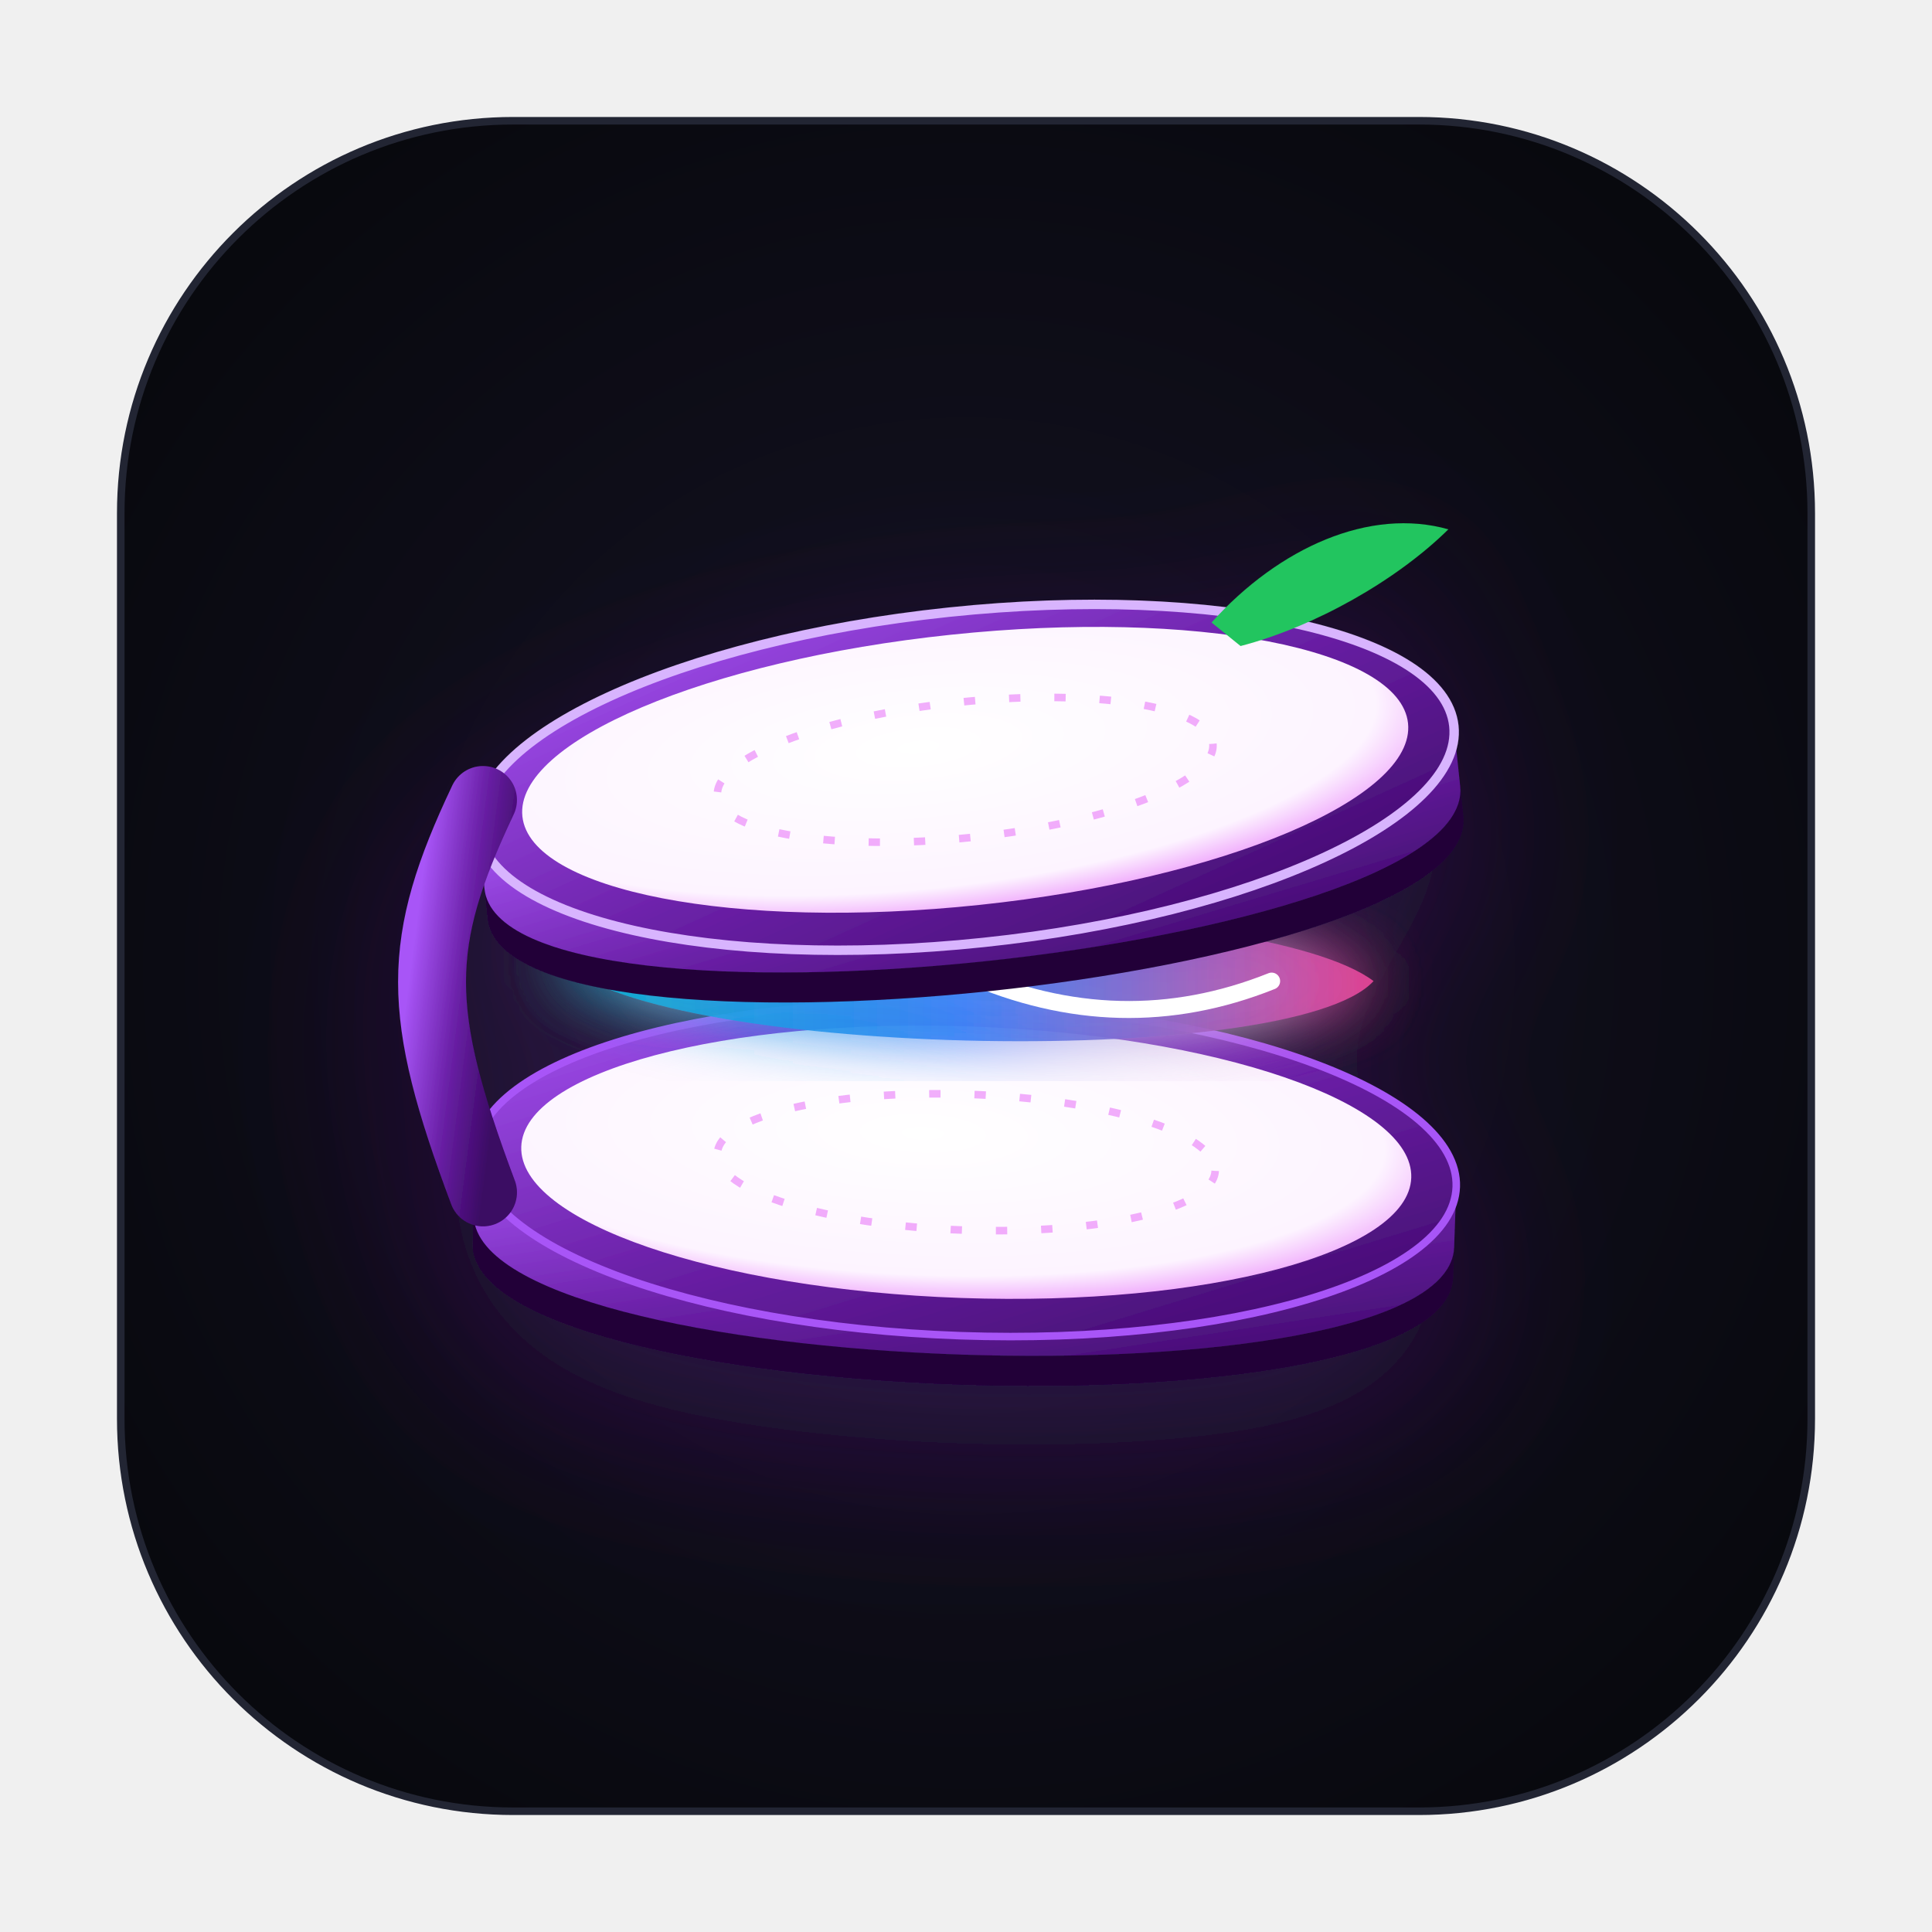
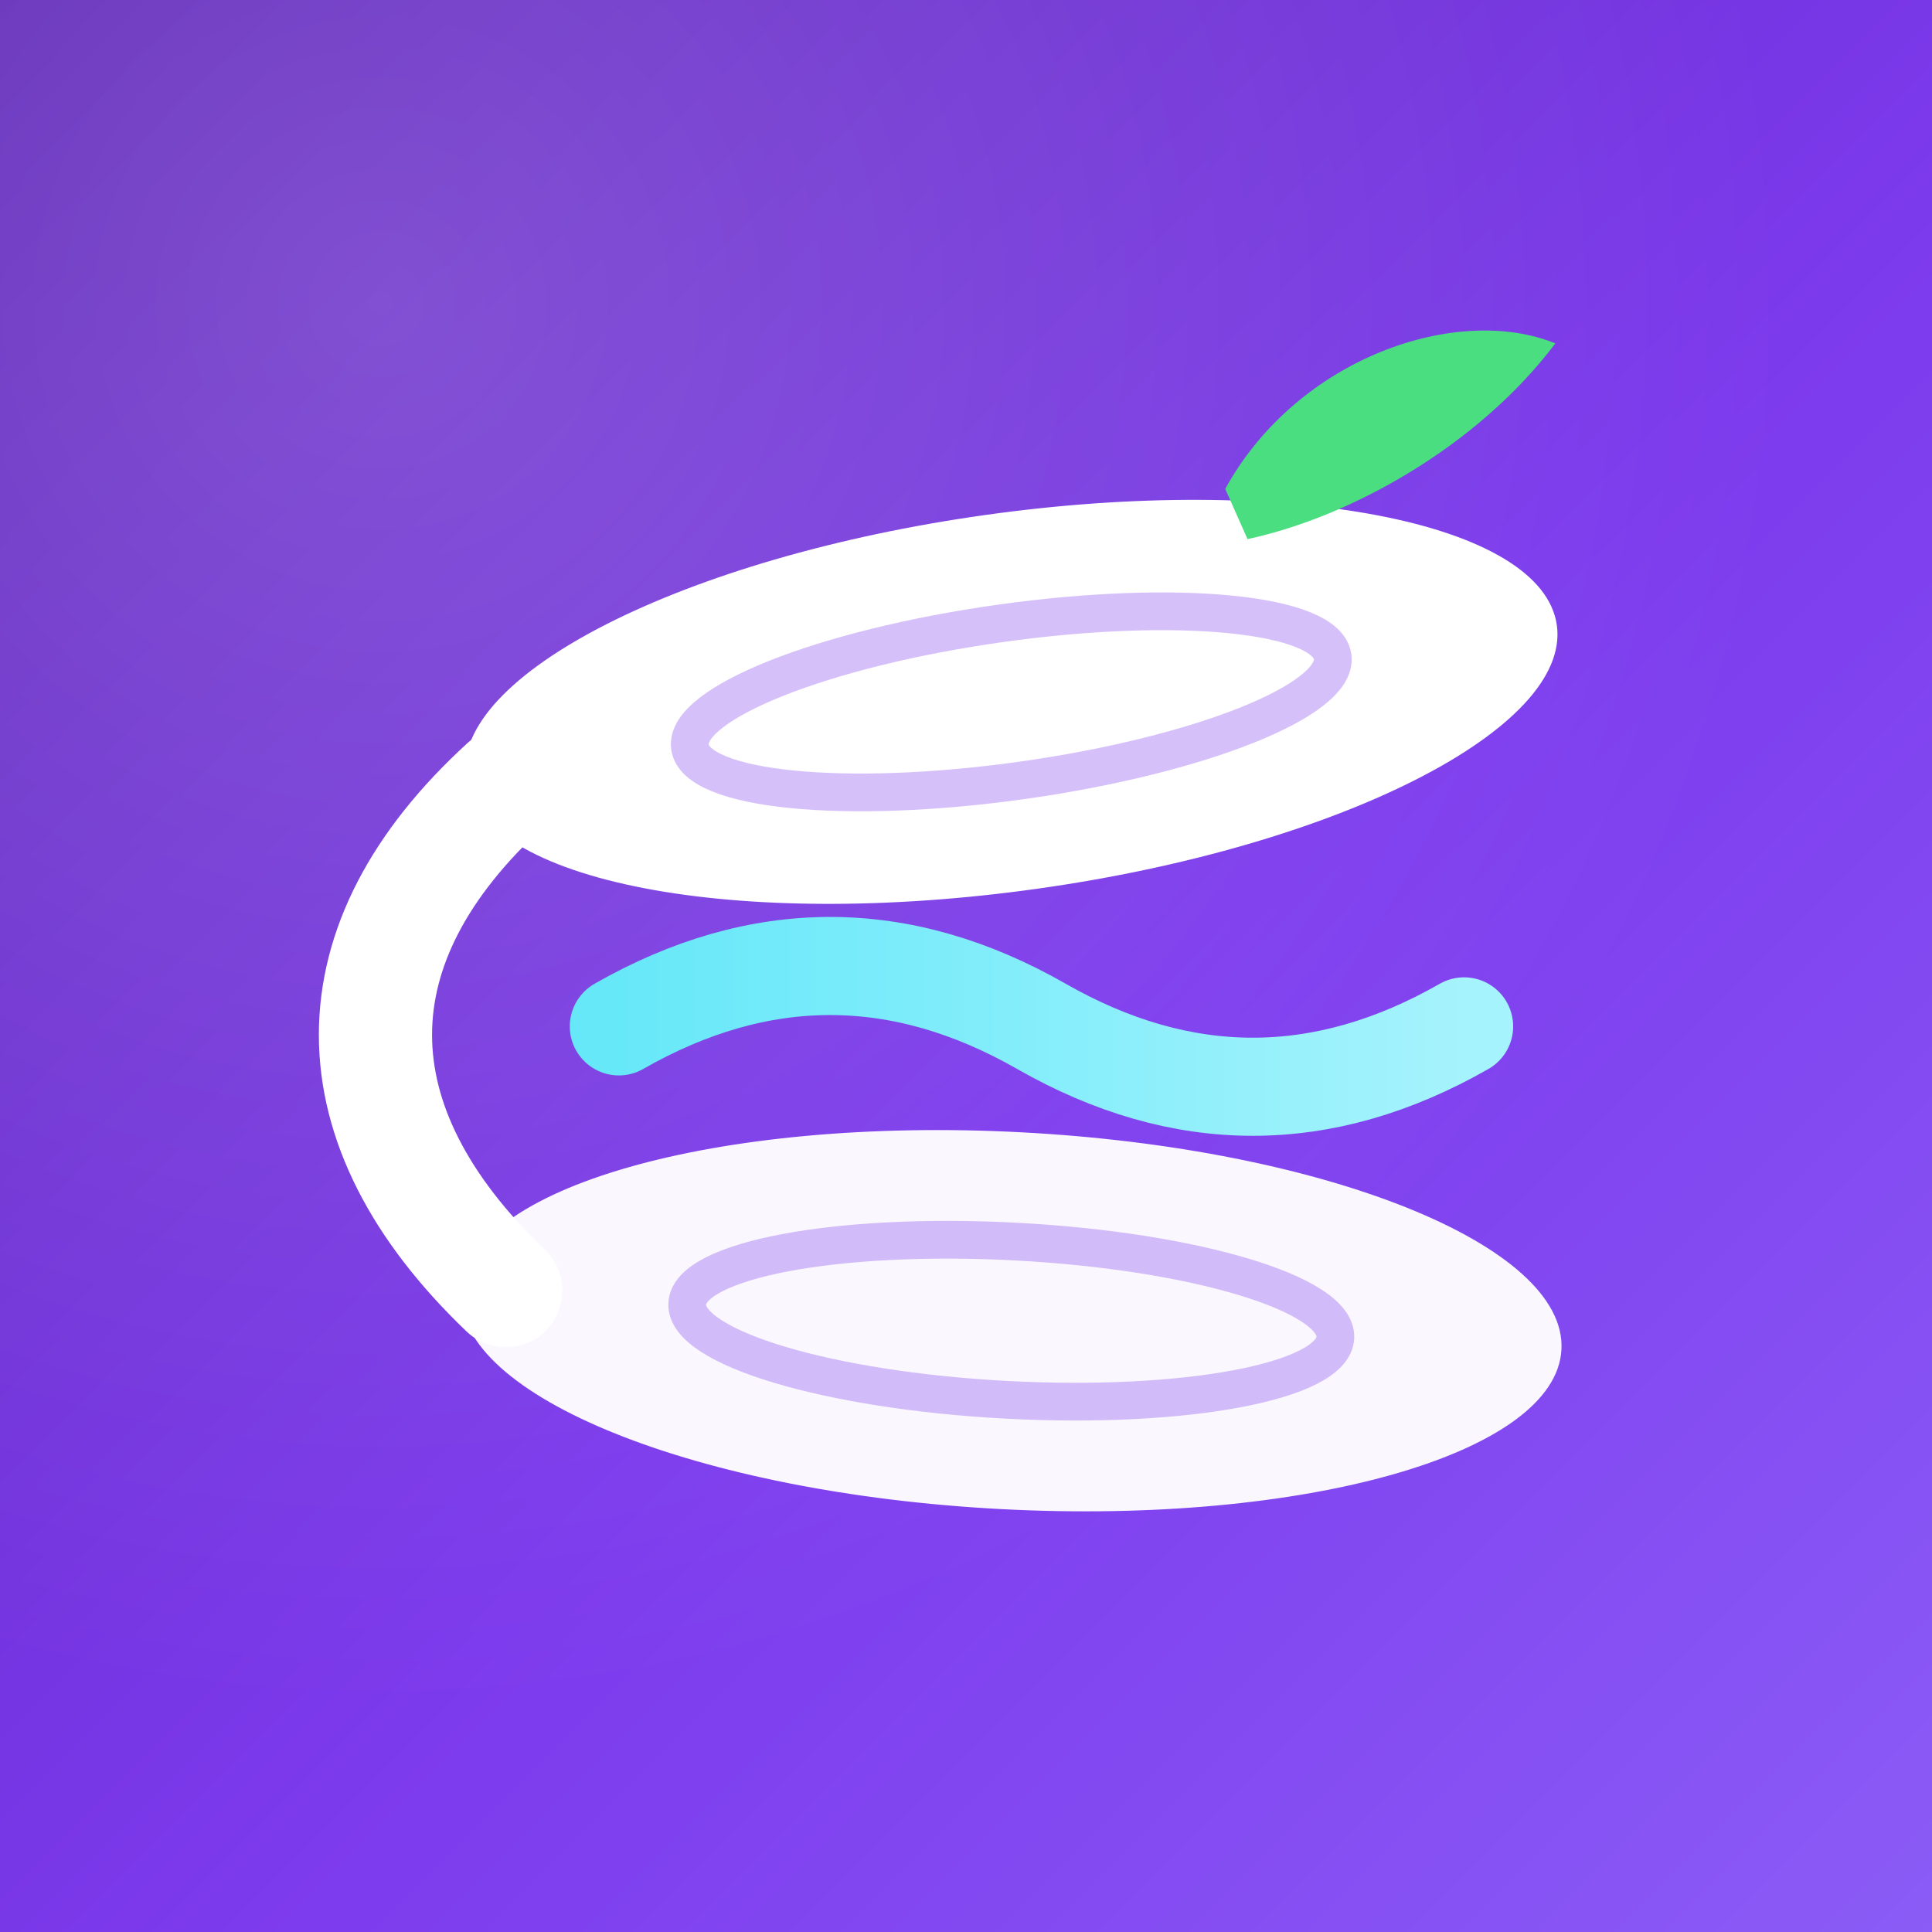
- <svg xmlns="http://www.w3.org/2000/svg" viewBox="0 0 512 512" width="512" height="512">
+ <svg xmlns="http://www.w3.org/2000/svg" viewBox="0 0 256 256" width="512" height="512">
  <defs>
-     <radialGradient id="bgF1" cx="50%" cy="50%" r="65%">
-       <stop offset="0%" stop-color="#161326" />
-       <stop offset="100%" stop-color="#07080c" />
+     <linearGradient id="bg" x1="0%" y1="0%" x2="100%" y2="100%">
+       <stop offset="0%" stop-color="#5b21b6" />
+       <stop offset="55%" stop-color="#7c3aed" />
+       <stop offset="100%" stop-color="#8b5cf6" />
+     </linearGradient>
+     <radialGradient id="sheen" cx="20%" cy="16%" r="72%">
+       <stop offset="0%" stop-color="#ffffff" stop-opacity="0.18" />
+       <stop offset="100%" stop-color="#ffffff" stop-opacity="0" />
    </radialGradient>
-     <linearGradient id="purpleRim" x1="0%" y1="0%" x2="100%" y2="100%">
-       <stop offset="0%" stop-color="#a855f7" />
-       <stop offset="50%" stop-color="#6b21a8" />
-       <stop offset="100%" stop-color="#3b0764" />
+     <linearGradient id="waveFill" x1="0%" y1="0%" x2="100%" y2="0%">
+       <stop offset="0%" stop-color="#67e8f9" />
+       <stop offset="100%" stop-color="#a5f3fc" />
    </linearGradient>
-     <radialGradient id="flatFlesh" cx="45%" cy="40%" r="65%">
-       <stop offset="0%" stop-color="#ffffff" />
-       <stop offset="80%" stop-color="#fdf4ff" />
-       <stop offset="95%" stop-color="#f0abfc" />
-       <stop offset="100%" stop-color="#8b5cf6" />
-     </radialGradient>
-     <linearGradient id="glowCore" x1="0%" y1="0%" x2="100%" y2="0%">
-       <stop offset="0%" stop-color="#06b6d4" />
-       <stop offset="50%" stop-color="#3b82f6" />
-       <stop offset="100%" stop-color="#ec4899" />
-     </linearGradient>
-     <filter id="shadowF1" x="-20%" y="-20%" width="140%" height="140%">
-       <feDropShadow dx="0" dy="16" stdDeviation="24" flood-color="#581c87" flood-opacity="0.4" />
-     </filter>
-     <filter id="coreNeon" x="-30%" y="-30%" width="160%" height="160%">
-       <feGaussianBlur stdDeviation="8" result="blur" />
-       <feComposite in="SourceGraphic" in2="blur" operator="over" />
-     </filter>
  </defs>
-   <rect x="32" y="32" width="448" height="448" rx="104" fill="url(#bgF1)" stroke="#222533" stroke-width="2" />
-   <g transform="translate(0, -6)" filter="url(#shadowF1)">
-     <g transform="translate(256, 316) rotate(2) translate(-256, -316)">
-       <path d="M 126 316 C 126 360, 386 360, 386 316 L 386 340 C 386 384, 126 384, 126 340 Z" fill="#200538" />
-       <path d="M 126 316 C 126 360, 386 360, 386 316 L 386 332 C 386 376, 126 376, 126 332 Z" fill="url(#purpleRim)" />
-       <ellipse cx="256" cy="316" rx="130" ry="44" fill="url(#purpleRim)" stroke="#a855f7" stroke-width="2" />
-       <ellipse cx="256" cy="314" rx="118" ry="36" fill="url(#flatFlesh)" />
-       <ellipse cx="256" cy="314" rx="66" ry="18" fill="none" stroke="#e879f9" stroke-width="2" stroke-dasharray="3 9" opacity="0.6" />
+   <rect width="256" height="256" fill="url(#bg)" />
+   <rect width="256" height="256" fill="url(#sheen)" />
+   <g transform="translate(2, 1)">
+     <path d="M 65 103 C 42 124, 42 148, 65 170" fill="none" stroke="#ffffff" stroke-width="15" stroke-linecap="round" />
+     <g transform="translate(132, 174) rotate(3) translate(-132, -174)">
+       <ellipse cx="132" cy="174" rx="73" ry="25" fill="#ffffff" fill-opacity="0.96" />
+       <ellipse cx="132" cy="174" rx="43" ry="10.5" fill="none" stroke="#7c3aed" stroke-width="5" stroke-opacity="0.32" />
    </g>
-     <g filter="url(#coreNeon)">
-       <path d="M 148 260                 C 175 240, 335 244, 364 266                 C 342 290, 170 286, 148 260 Z" fill="url(#glowCore)" opacity="0.9" />
-       <path d="M 175 264 Q 215 246, 256 264 T 337 266" fill="none" stroke="#ffffff" stroke-width="4.5" stroke-linecap="round" />
-       <circle cx="256" cy="264" r="5" fill="#a5f3fc" />
+     <path d="M 80 135 Q 108 119, 136 135 T 192 135" fill="none" stroke="url(#waveFill)" stroke-width="13" stroke-linecap="round" />
+     <g transform="translate(132, 92) rotate(-8) translate(-132, -92)">
+       <ellipse cx="132" cy="92" rx="73" ry="25" fill="#ffffff" />
+       <ellipse cx="132" cy="92" rx="43" ry="10.5" fill="none" stroke="#7c3aed" stroke-width="5" stroke-opacity="0.32" />
+       <path d="M 164 68 C 176 52, 198 48, 210 55 C 198 67, 180 74, 166 75 Z" fill="#4ade80" />
    </g>
-     <g transform="translate(256, 212) rotate(-6) translate(-256, -212)">
-       <path d="M 126 212 C 126 256, 386 256, 386 212 L 386 236 C 386 280, 126 280, 126 236 Z" fill="#200538" />
-       <path d="M 126 212 C 126 256, 386 256, 386 212 L 386 228 C 386 272, 126 272, 126 228 Z" fill="url(#purpleRim)" />
-       <ellipse cx="256" cy="212" rx="130" ry="44" fill="url(#purpleRim)" stroke="#d8b4fe" stroke-width="2.5" />
-       <ellipse cx="256" cy="210" rx="118" ry="36" fill="url(#flatFlesh)" />
-       <ellipse cx="256" cy="210" rx="66" ry="18" fill="none" stroke="#e879f9" stroke-width="2" stroke-dasharray="3 9" opacity="0.6" />
-       <path d="M 325 178 C 345 160, 370 152, 390 160 C 375 172, 352 182, 332 185 Z" fill="#22c55e" />
-     </g>
-     <path d="M 128 218 C 110 256, 110 274, 128 322" fill="none" stroke="url(#purpleRim)" stroke-width="18" stroke-linecap="round" />
  </g>
</svg>
